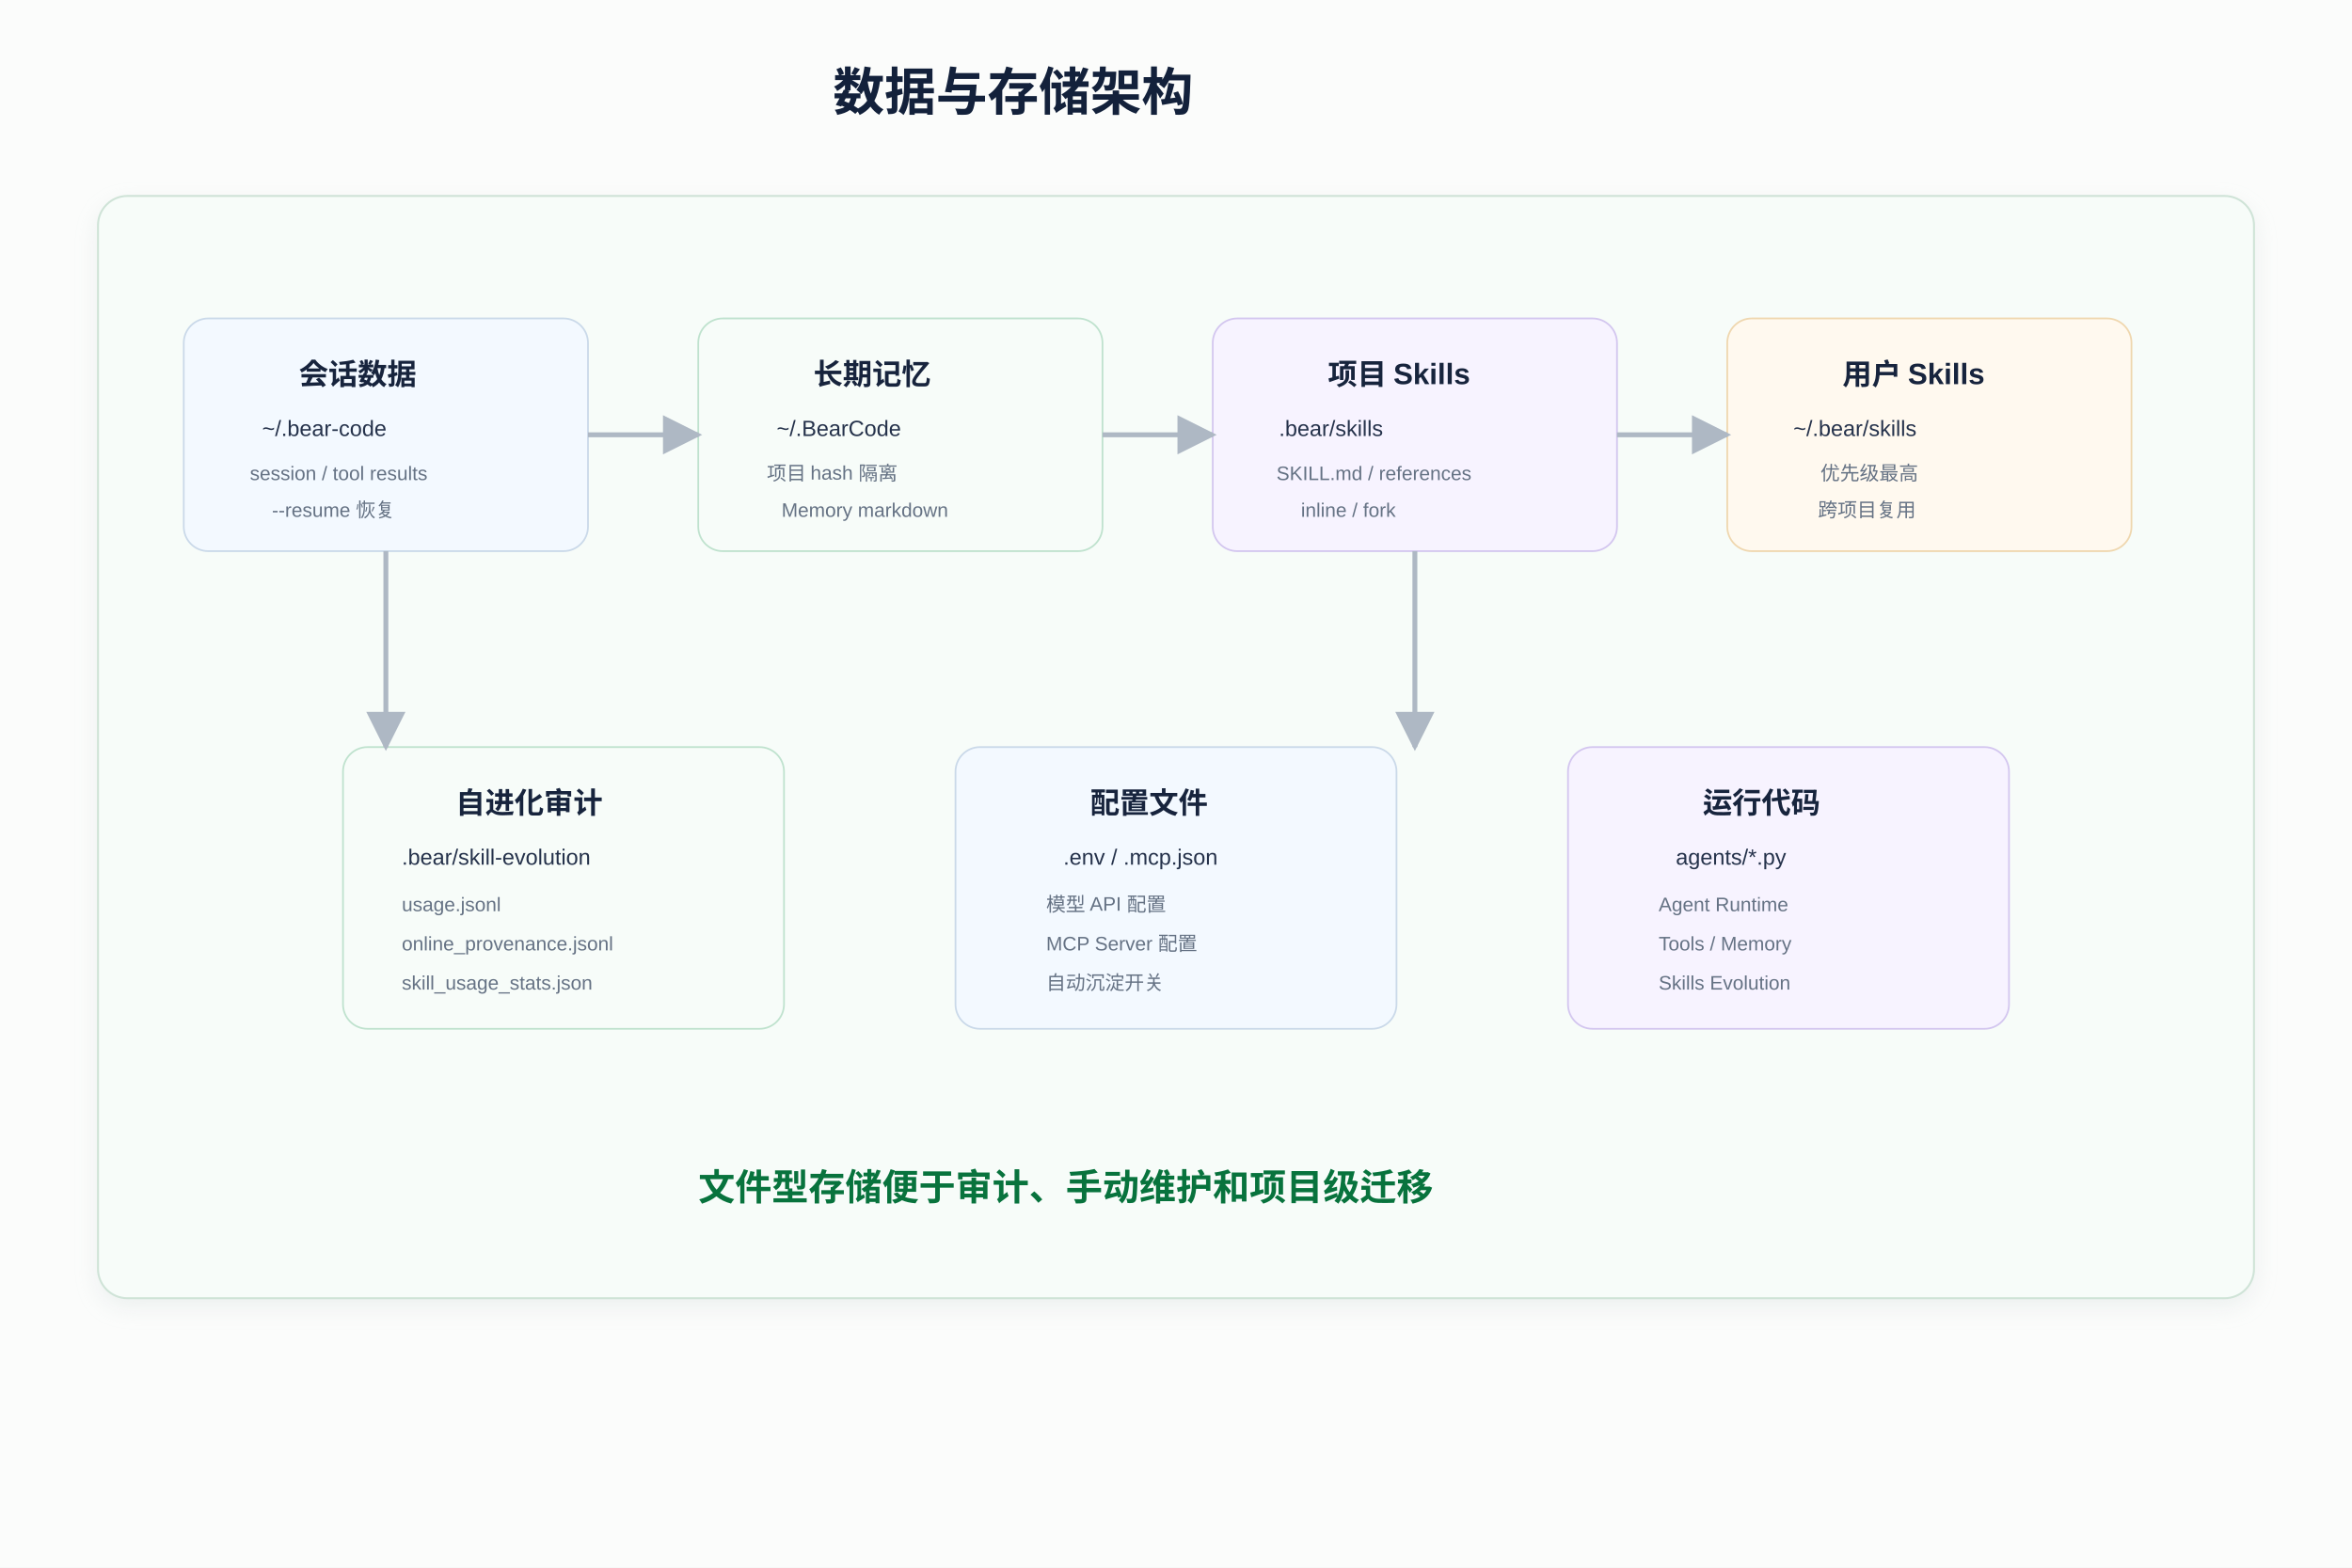
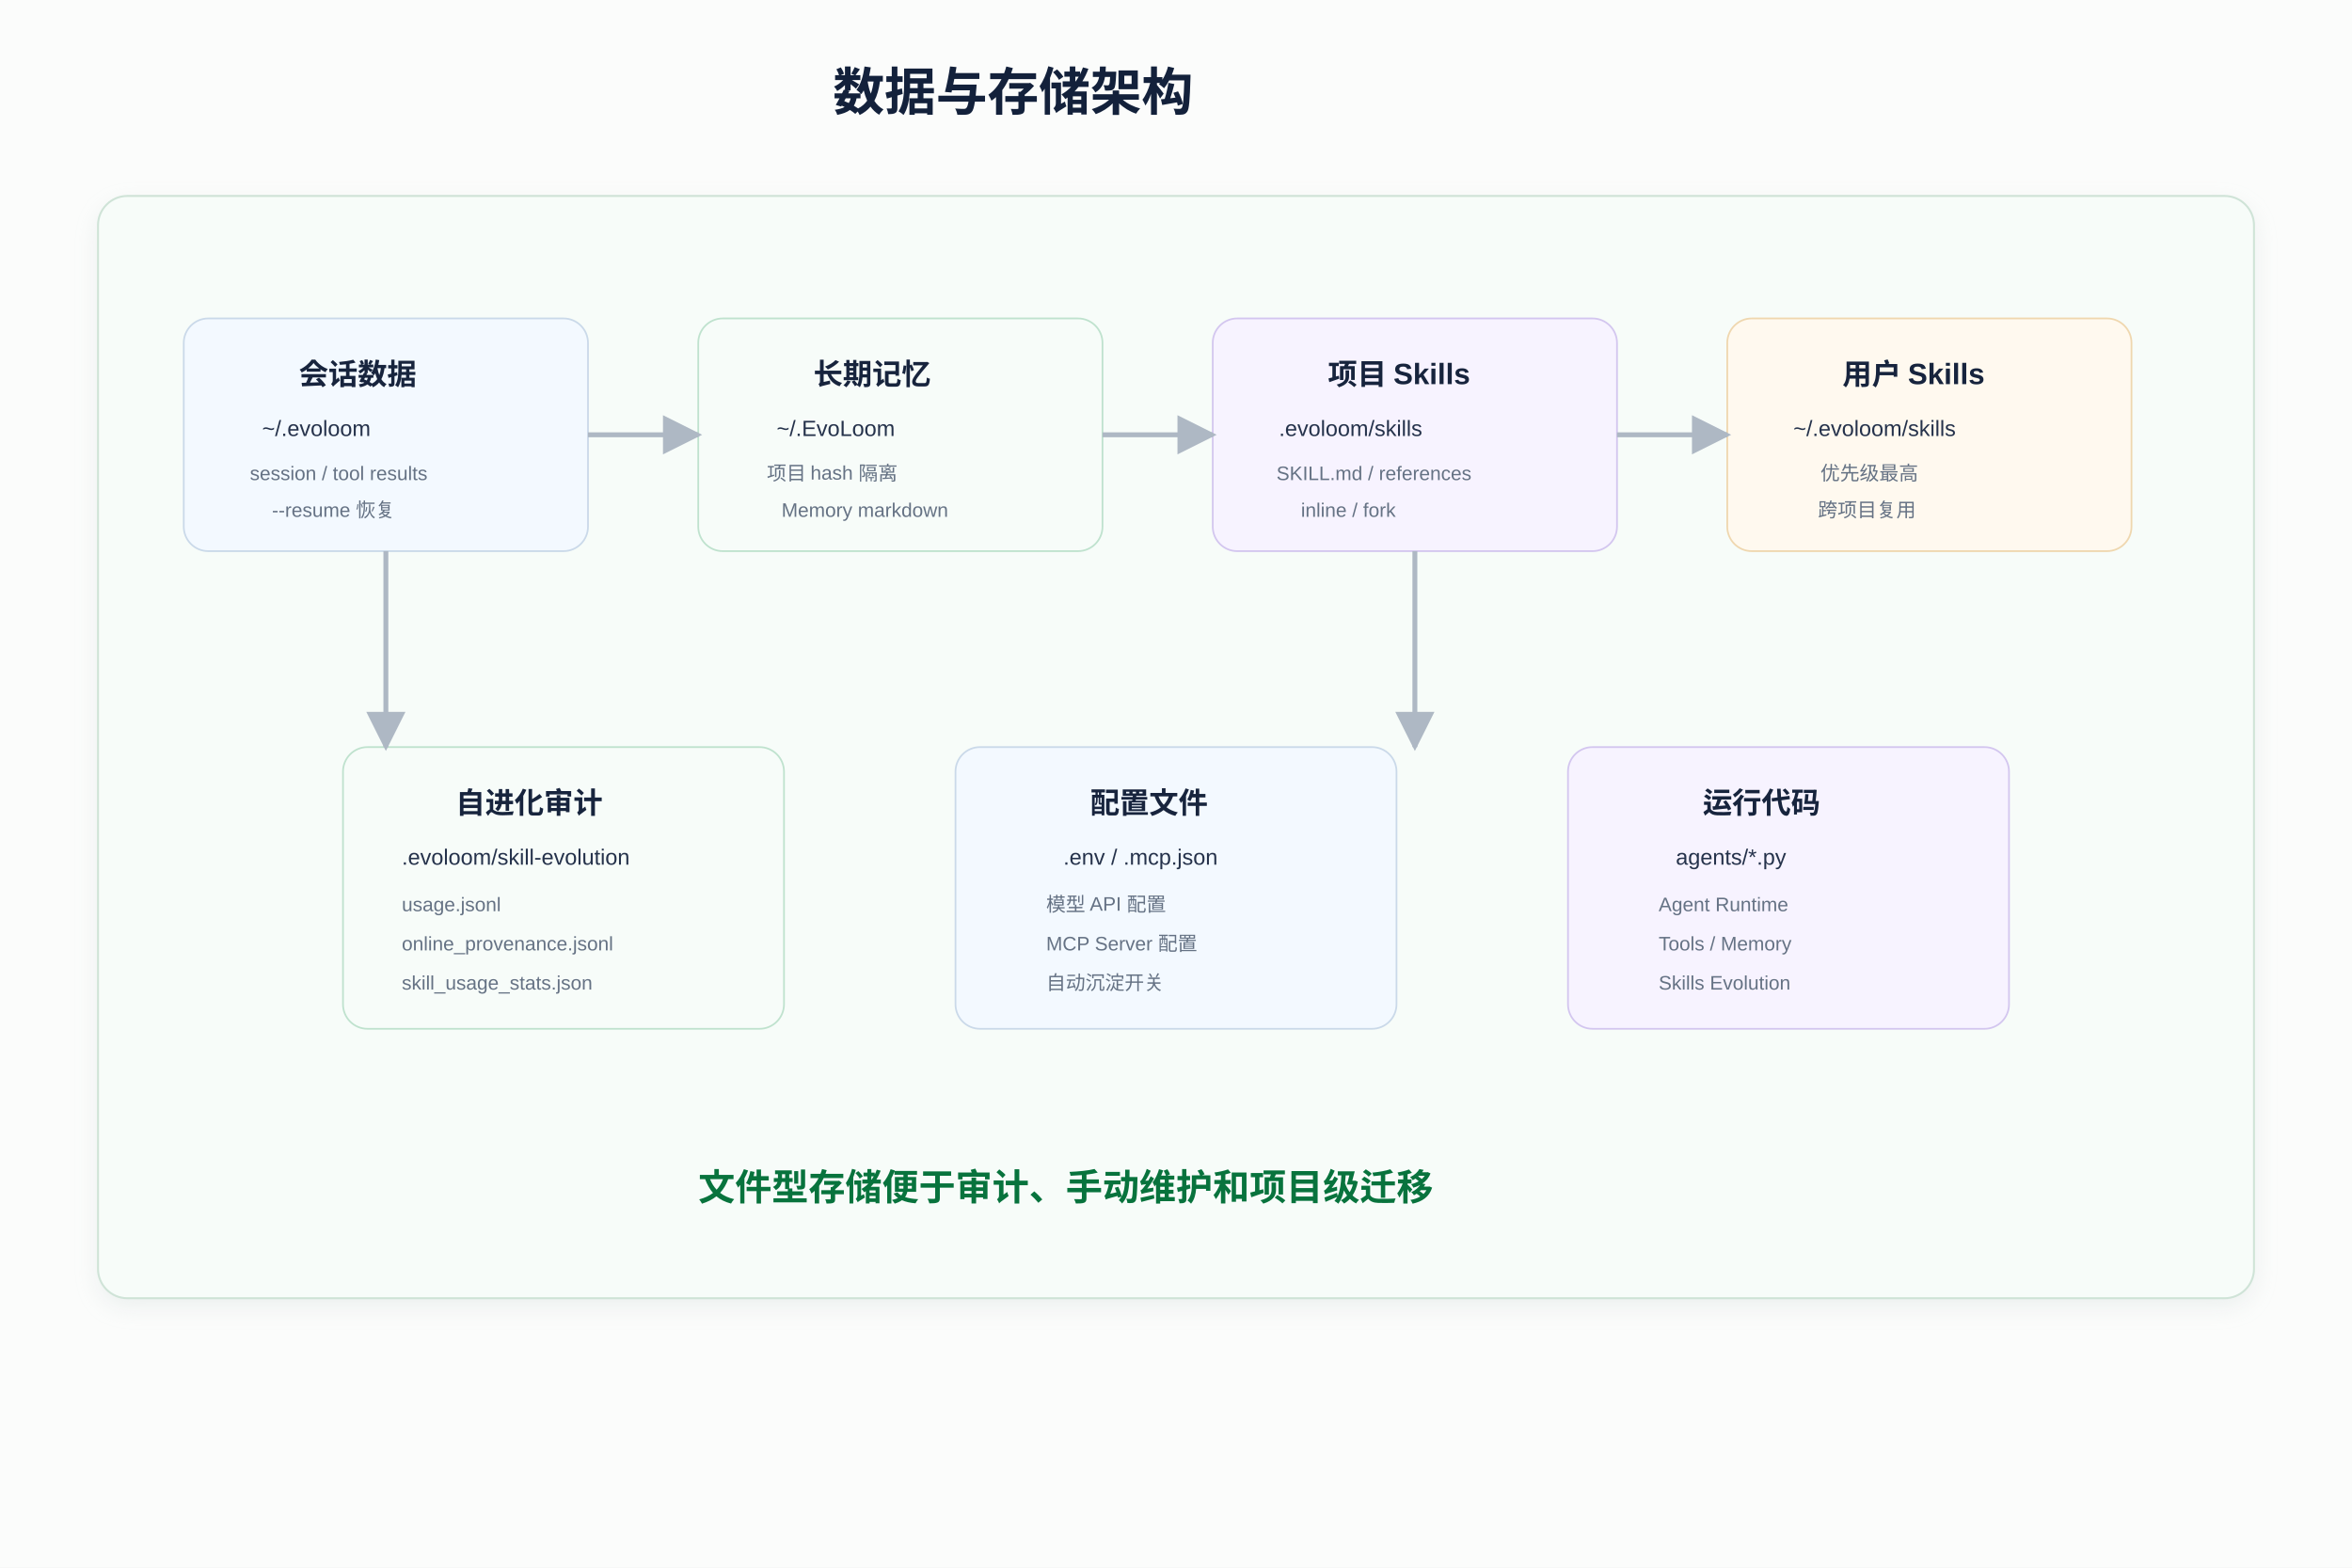
<svg xmlns="http://www.w3.org/2000/svg" width="1920" height="1280" viewBox="0 0 1920 1280">
  <defs>
    <style>.bg{fill:#fbfcfb}.panel{fill:#f7fcf9;stroke:#cfe3d7;stroke-width:1.6}.card{fill:#fff;stroke:#d7e1df;stroke-width:1.4}.blueCard{fill:#f3f9ff;stroke:#cad9e9}.greenCard{fill:#f7fcf9;stroke:#bfe2ce}.orangeCard{fill:#fff9ef;stroke:#efd7af}.purpleCard{fill:#f7f3ff;stroke:#d3c6ef}.title{font:800 42px "PingFang SC","Microsoft YaHei",Arial;fill:#13213b}.section{font:800 30px "PingFang SC","Microsoft YaHei",Arial;fill:#08733d}.label{font:800 24px "PingFang SC","Microsoft YaHei",Arial;fill:#17243d}.small{font:500 18px "PingFang SC","Microsoft YaHei",Arial;fill:#25324b}.muted{font:500 16px "PingFang SC","Microsoft YaHei",Arial;fill:#657284}.line{stroke:#aeb8c4;stroke-width:4;fill:none;marker-end:url(#arrow)}.shadow{filter:url(#shadow)}</style>
    <filter id="shadow">
      <feDropShadow dx="0" dy="7" stdDeviation="9" flood-color="#d8e1df" flood-opacity=".42" />
    </filter>
    <marker id="arrow" viewBox="0 0 10 10" refX="9" refY="5" markerWidth="8" markerHeight="8" orient="auto">
      <path d="M0 0L10 5L0 10z" fill="#aeb8c4" />
    </marker>
  </defs>
  <rect class="bg" width="1920" height="1280" />
  <text class="title" x="680" y="90">数据与存储架构</text>
  <rect class="panel shadow" x="80" y="160" width="1760" height="900" rx="24" />
  <g transform="translate(150,260)">
    <rect class="card blueCard" width="330" height="190" rx="20" />
    <text class="label" x="94" y="54">会话数据</text>
-     <text class="small" x="64" y="96">~/.bear-code</text>
+     <text class="small" x="64" y="96">~/.evoloom</text>
    <text class="muted" x="54" y="132">session / tool results</text>
    <text class="muted" x="72" y="162">--resume 恢复</text>
  </g>
  <g transform="translate(570,260)">
    <rect class="card greenCard" width="330" height="190" rx="20" />
    <text class="label" x="94" y="54">长期记忆</text>
-     <text class="small" x="64" y="96">~/.BearCode</text>
+     <text class="small" x="64" y="96">~/.EvoLoom</text>
    <text class="muted" x="56" y="132">项目 hash 隔离</text>
    <text class="muted" x="68" y="162">Memory markdown</text>
  </g>
  <g transform="translate(990,260)">
    <rect class="card purpleCard" width="330" height="190" rx="20" />
    <text class="label" x="94" y="54">项目 Skills</text>
-     <text class="small" x="54" y="96">.bear/skills</text>
+     <text class="small" x="54" y="96">.evoloom/skills</text>
    <text class="muted" x="52" y="132">SKILL.md / references</text>
    <text class="muted" x="72" y="162">inline / fork</text>
  </g>
  <g transform="translate(1410,260)">
    <rect class="card orangeCard" width="330" height="190" rx="20" />
    <text class="label" x="94" y="54">用户 Skills</text>
-     <text class="small" x="54" y="96">~/.bear/skills</text>
+     <text class="small" x="54" y="96">~/.evoloom/skills</text>
    <text class="muted" x="76" y="132">优先级最高</text>
    <text class="muted" x="74" y="162">跨项目复用</text>
  </g>
  <g transform="translate(280,610)">
    <rect class="card greenCard" width="360" height="230" rx="20" />
    <text class="label" x="92" y="54">自进化审计</text>
-     <text class="small" x="48" y="96">.bear/skill-evolution</text>
+     <text class="small" x="48" y="96">.evoloom/skill-evolution</text>
    <text class="muted" x="48" y="134">usage.jsonl</text>
    <text class="muted" x="48" y="166">online_provenance.jsonl</text>
    <text class="muted" x="48" y="198">skill_usage_stats.json</text>
  </g>
  <g transform="translate(780,610)">
    <rect class="card blueCard" width="360" height="230" rx="20" />
    <text class="label" x="110" y="54">配置文件</text>
    <text class="small" x="88" y="96">.env / .mcp.json</text>
    <text class="muted" x="74" y="134">模型 API 配置</text>
    <text class="muted" x="74" y="166">MCP Server 配置</text>
    <text class="muted" x="74" y="198">自动沉淀开关</text>
  </g>
  <g transform="translate(1280,610)">
    <rect class="card purpleCard" width="360" height="230" rx="20" />
    <text class="label" x="110" y="54">运行代码</text>
    <text class="small" x="88" y="96">agents/*.py</text>
    <text class="muted" x="74" y="134">Agent Runtime</text>
    <text class="muted" x="74" y="166">Tools / Memory</text>
    <text class="muted" x="74" y="198">Skills Evolution</text>
  </g>
  <path class="line" d="M480 355H570" />
  <path class="line" d="M900 355H990" />
  <path class="line" d="M1320 355H1410" />
  <path class="line" d="M315 450V610" />
  <path class="line" d="M1155 450V610" />
  <text class="section" x="570" y="980">文件型存储便于审计、手动维护和项目级迁移</text>
</svg>
